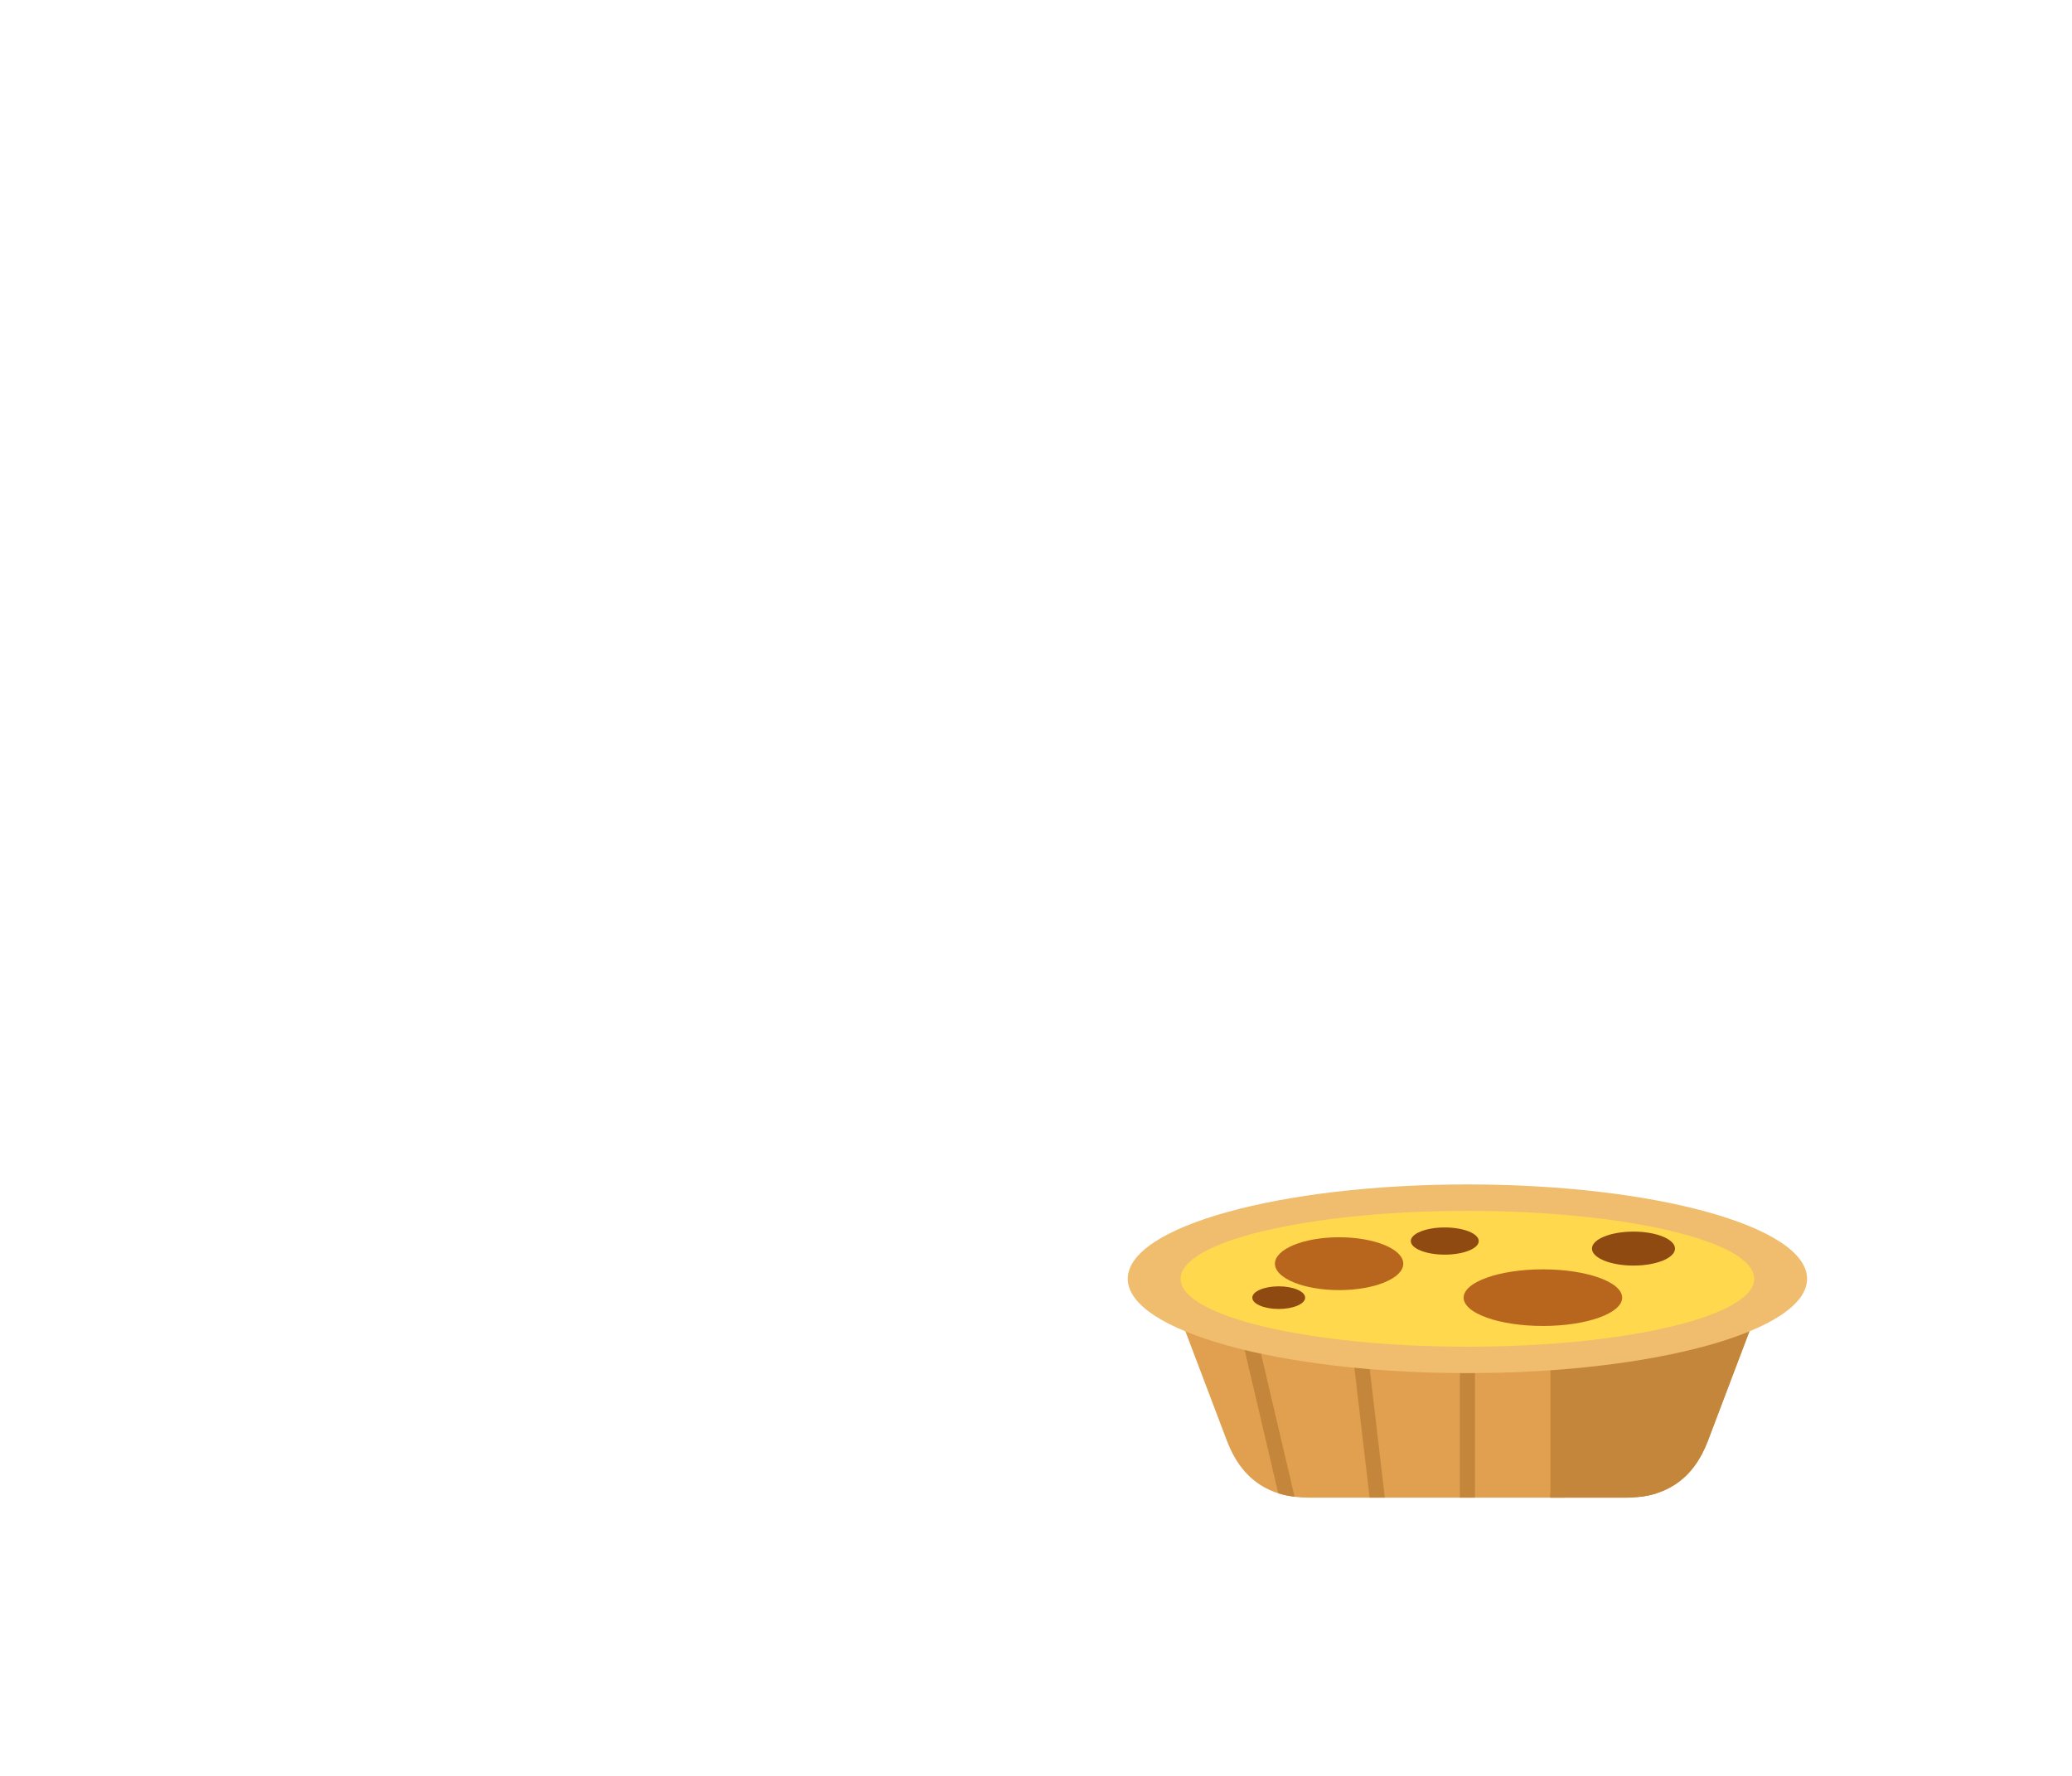
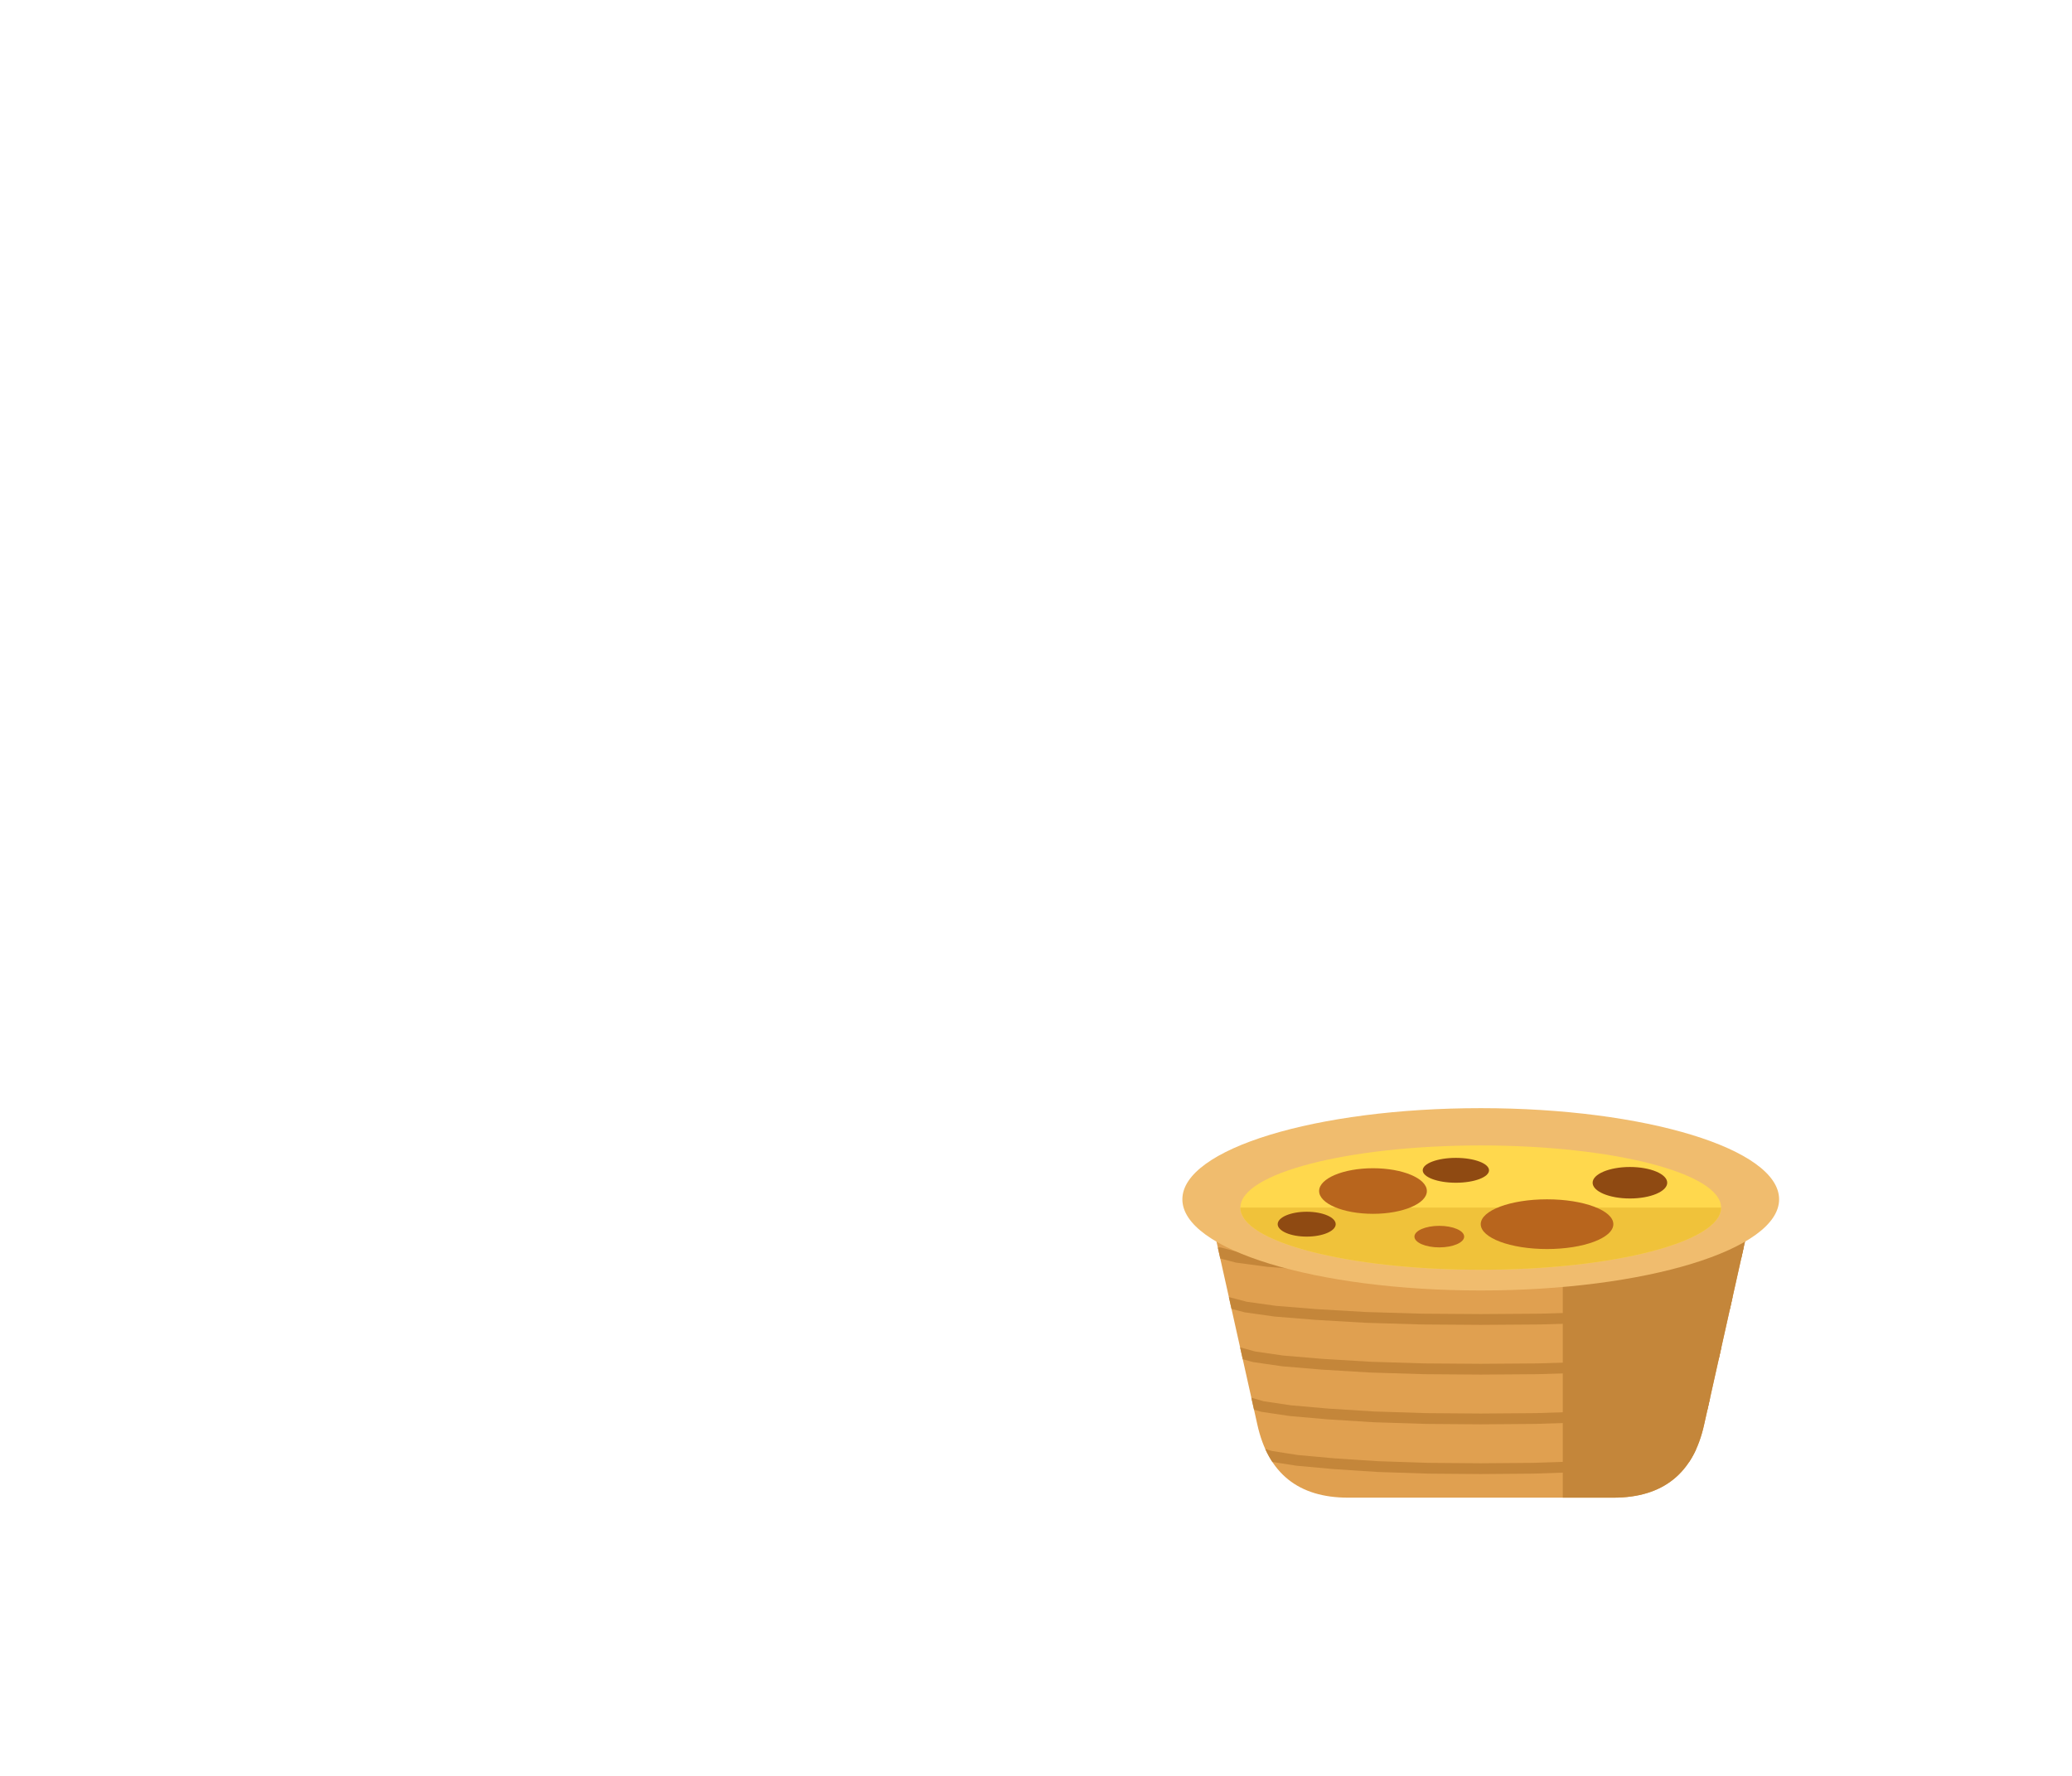
<svg xmlns="http://www.w3.org/2000/svg" viewBox="0 0 560 480" width="560" height="480">
-   <g transform="translate(-17.4 -7.2)">
-     <g transform="translate(414 412) scale(1.02)">
-       <path d="M-78.6 -54.3Q-80 -58 -76 -58L76 -58Q80 -58 78.6 -54.3L63.7 -15Q58 0 42 0L-42 0Q-58 0 -63.7 -15Z" fill="#E0A050" />
+   <g transform="translate(-9.8 -7.2)">
+     <g transform="translate(410 412) scale(1.12)">
+       <path d="M-65.6 -70Q-66 -72 -64 -72L64 -72Q66 -72 65.6 -70L53.9 -17.6Q50 0 32 0L-32 0Q-50 0 -53.9 -17.6Z" fill="#E0A050" />
      <clipPath id="pt1">
-         <path d="M-78.6 -54.3Q-80 -58 -76 -58L76 -58Q80 -58 78.6 -54.3L63.7 -15Q58 0 42 0L-42 0Q-58 0 -63.7 -15Z" />
+         <path d="M-65.6 -70Q-66 -72 -64 -72L64 -72Q66 -72 65.6 -70L53.9 -17.6Q50 0 32 0L-32 0Q-50 0 -53.9 -17.6Z" />
      </clipPath>
      <g clip-path="url(#pt1)">
-         <rect x="22" y="-60" width="62" height="62" fill="#C4863A" />
-         <path d="M-61.4 -58L-47.8 0" fill="none" stroke="#C4863A" stroke-width="4" stroke-linecap="round" stroke-linejoin="round" />
-         <path d="M-30.7 -58L-23.9 0" fill="none" stroke="#C4863A" stroke-width="4" stroke-linecap="round" stroke-linejoin="round" />
-         <path d="M0 -58L0 0" fill="none" stroke="#C4863A" stroke-width="4" stroke-linecap="round" stroke-linejoin="round" />
-         <path d="M30.7 -58L23.9 0" fill="none" stroke="#C4863A" stroke-width="4" stroke-linecap="round" stroke-linejoin="round" />
-         <path d="M61.4 -58L47.8 0" fill="none" stroke="#C4863A" stroke-width="4" stroke-linecap="round" stroke-linejoin="round" />
+         <rect x="19.8" y="-74" width="66" height="76" fill="#C4863A" />
+         <path d="M63 -59.1L58.8 -58L51.3 -57L41.1 -56.2L28.7 -55.5L14.8 -55.1L0 -55L-14.8 -55.1L-28.7 -55.5L-41.1 -56.2L-51.3 -57L-58.8 -58L-63 -59.1" fill="none" stroke="#C4863A" stroke-width="2.6" stroke-linecap="round" stroke-linejoin="round" />
+         <path d="M60.9 -47.1L56.7 -46L49.6 -45L39.7 -44.2L27.7 -43.5L14.3 -43.1L0 -43L-14.3 -43.1L-27.7 -43.5L-39.7 -44.2L-49.6 -45L-56.7 -46L-60.9 -47.1" fill="none" stroke="#C4863A" stroke-width="2.6" stroke-linecap="round" stroke-linejoin="round" />
+         <path d="M58.7 -35.1L54.7 -34L47.8 -33L38.3 -32.2L26.7 -31.5L13.7 -31.1L0 -31L-13.7 -31.1L-26.7 -31.5L-38.3 -32.2L-47.8 -33L-54.7 -34L-58.7 -35.1" fill="none" stroke="#C4863A" stroke-width="2.6" stroke-linecap="round" stroke-linejoin="round" />
+         <path d="M56.5 -23.1L52.7 -22L46 -21L36.9 -20.2L25.8 -19.5L13.2 -19.1L0 -19L-13.2 -19.1L-25.8 -19.5L-36.9 -20.2L-46 -21L-52.7 -22L-56.5 -23.1" fill="none" stroke="#C4863A" stroke-width="2.6" stroke-linecap="round" stroke-linejoin="round" />
+         <path d="M54.4 -11.1L50.7 -10L44.3 -9L35.5 -8.2L24.8 -7.5L12.7 -7.1L0 -7L-12.7 -7.1L-24.8 -7.5L-35.5 -8.2L-44.3 -9L-50.7 -10L-54.4 -11.1" fill="none" stroke="#C4863A" stroke-width="2.6" stroke-linecap="round" stroke-linejoin="round" />
      </g>
-       <ellipse cx="0" cy="-58" rx="90" ry="25" fill="#F0BC6E" />
-       <ellipse cx="0" cy="-58" rx="76" ry="18" fill="#FFD84D" />
-       <ellipse cx="-34" cy="-62" rx="17" ry="7" fill="#B8651D" />
-       <ellipse cx="20" cy="-53" rx="21" ry="7.5" fill="#B8651D" />
-       <ellipse cx="44" cy="-66" rx="11" ry="4.5" fill="#8F4A12" />
-       <ellipse cx="-6" cy="-68" rx="9" ry="3.6" fill="#8F4A12" />
-       <ellipse cx="-50" cy="-53" rx="7" ry="3" fill="#8F4A12" />
+       <ellipse cx="0" cy="-72" rx="72" ry="22" fill="#F0BC6E" />
+       <ellipse cx="0" cy="-70" rx="58" ry="15" fill="#FFD84D" />
+       <path d="M58 -70A58 15 0 0 1 -58 -70Z" fill="#F0C23A" />
+       <ellipse cx="-26" cy="-74" rx="13" ry="5.5" fill="#B8651D" />
+       <ellipse cx="16" cy="-66" rx="16" ry="6" fill="#B8651D" />
+       <ellipse cx="36" cy="-76" rx="9" ry="3.8" fill="#8F4A12" />
+       <ellipse cx="-6" cy="-79" rx="8" ry="3" fill="#8F4A12" />
+       <ellipse cx="-42" cy="-66" rx="7" ry="3" fill="#8F4A12" />
+       <ellipse cx="-10" cy="-63" rx="6" ry="2.6" fill="#B8651D" />
    </g>
  </g>
</svg>
